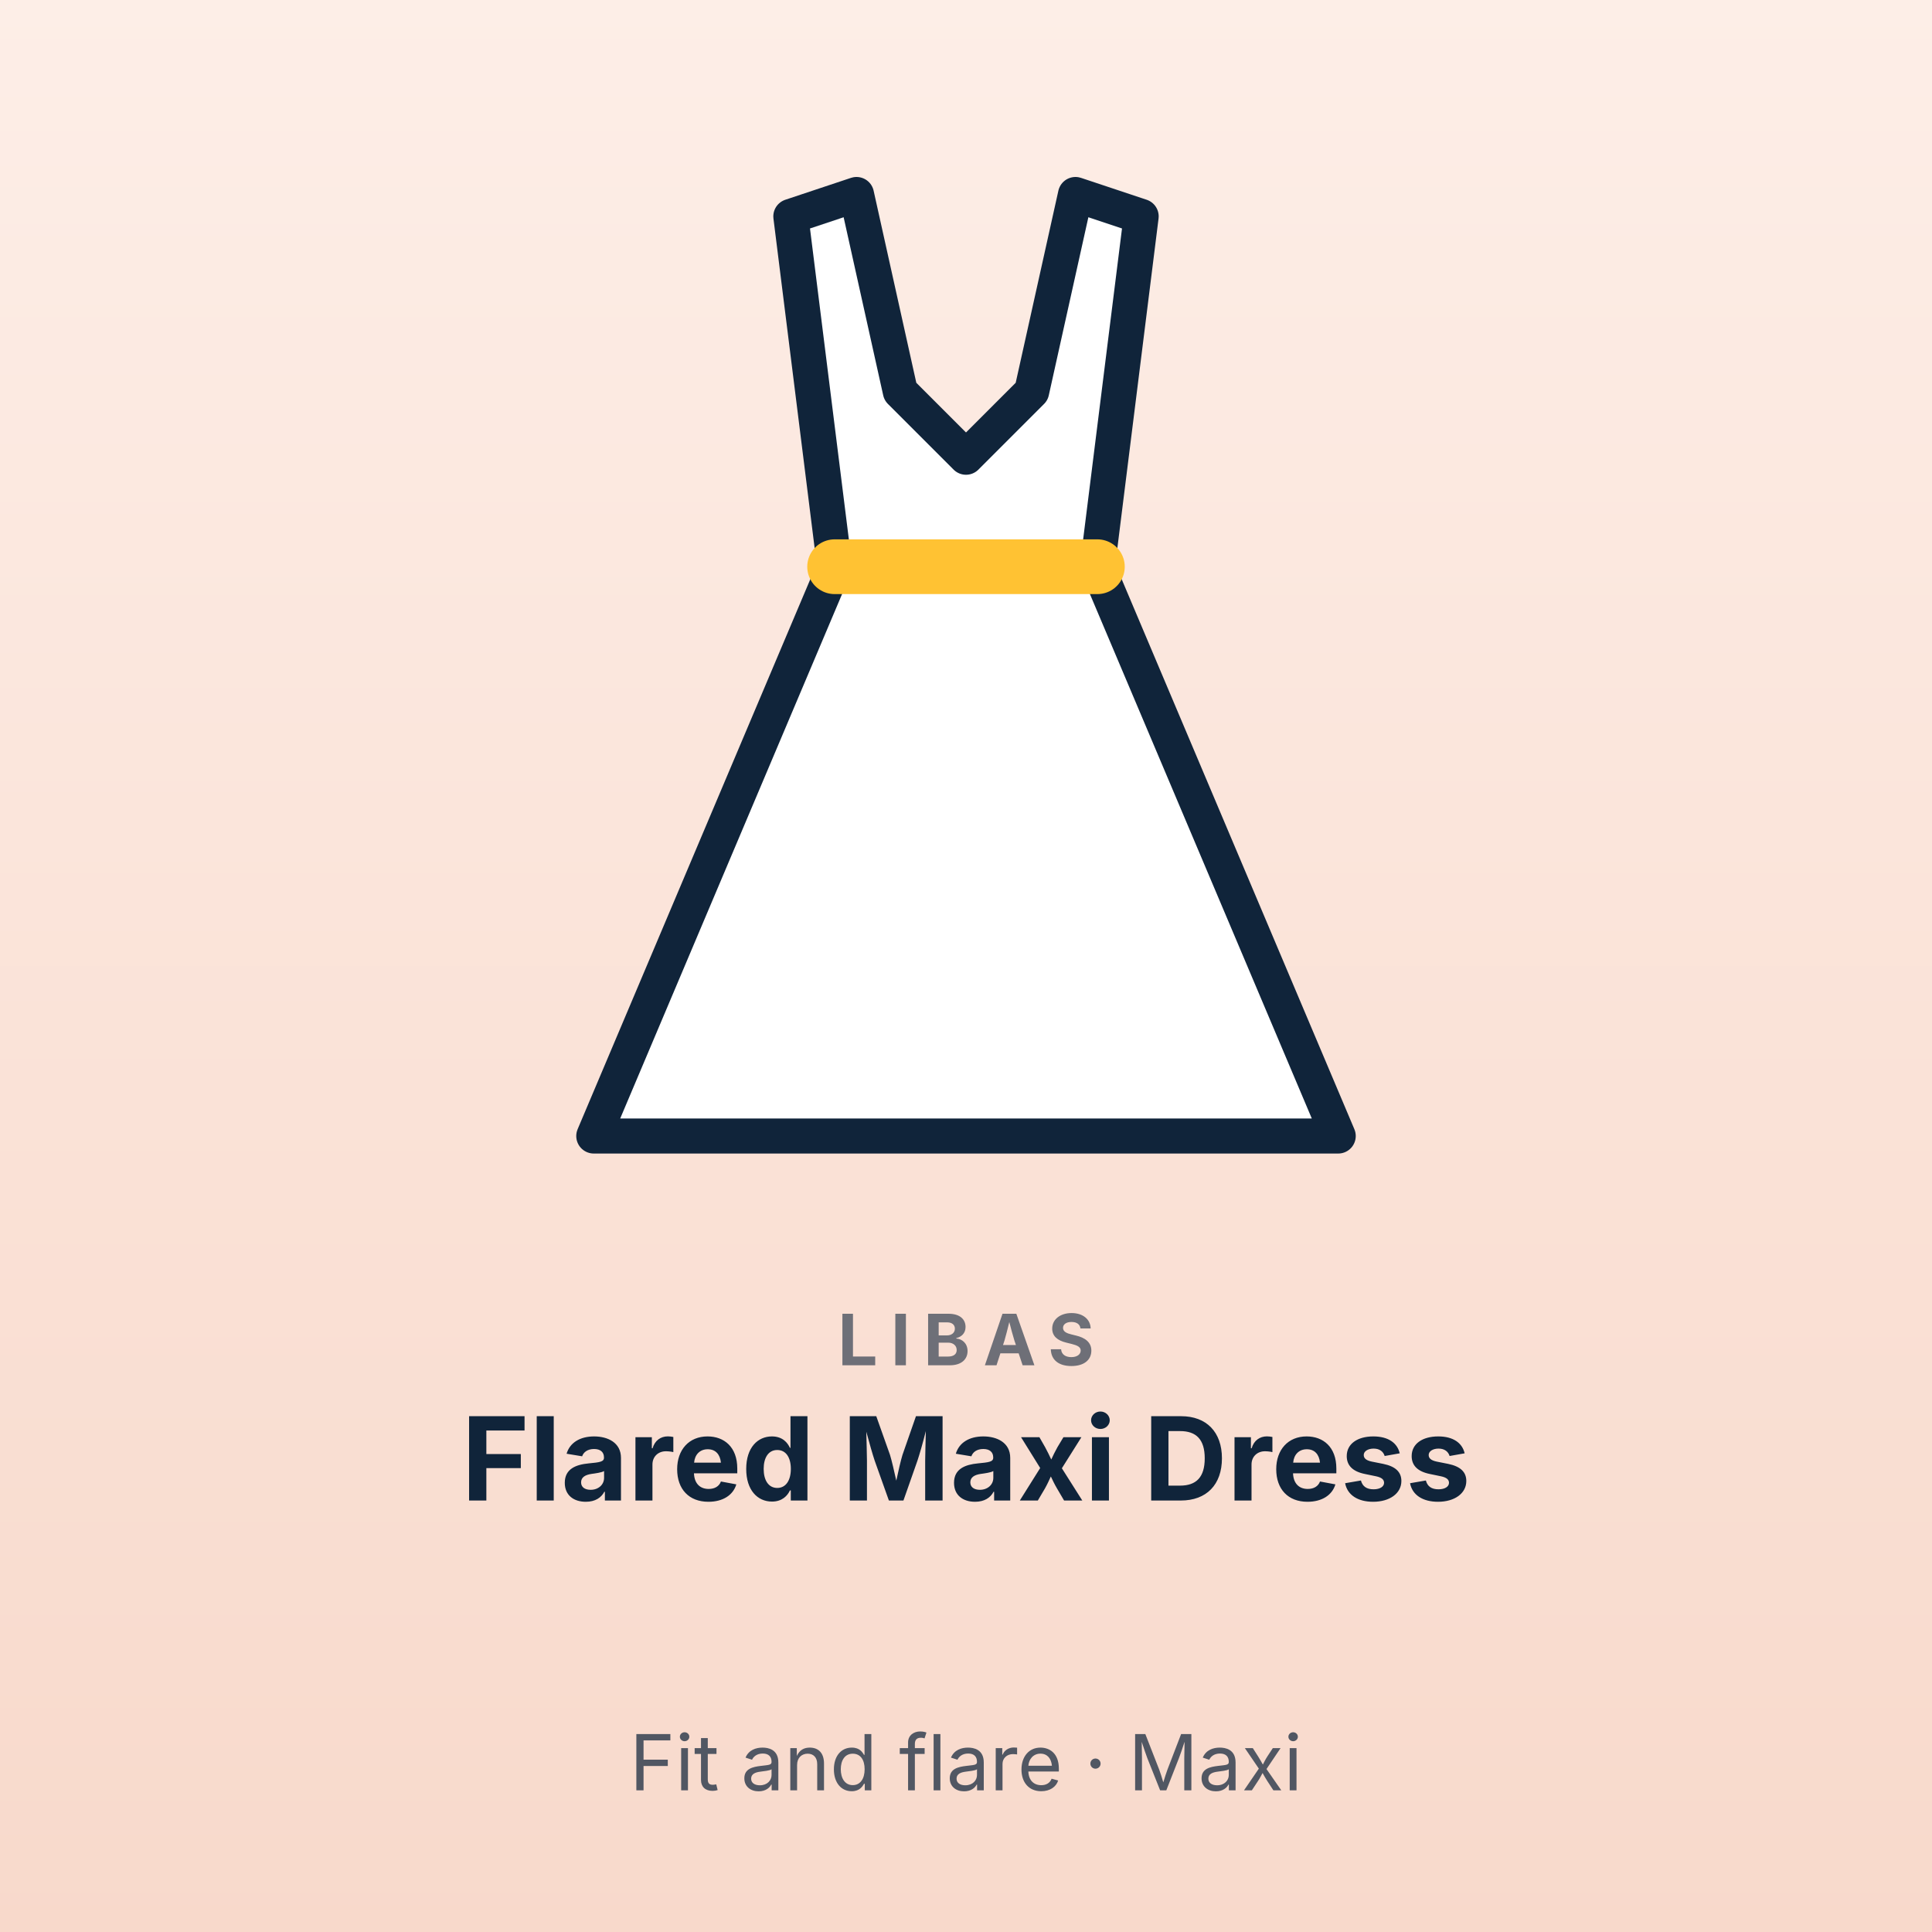
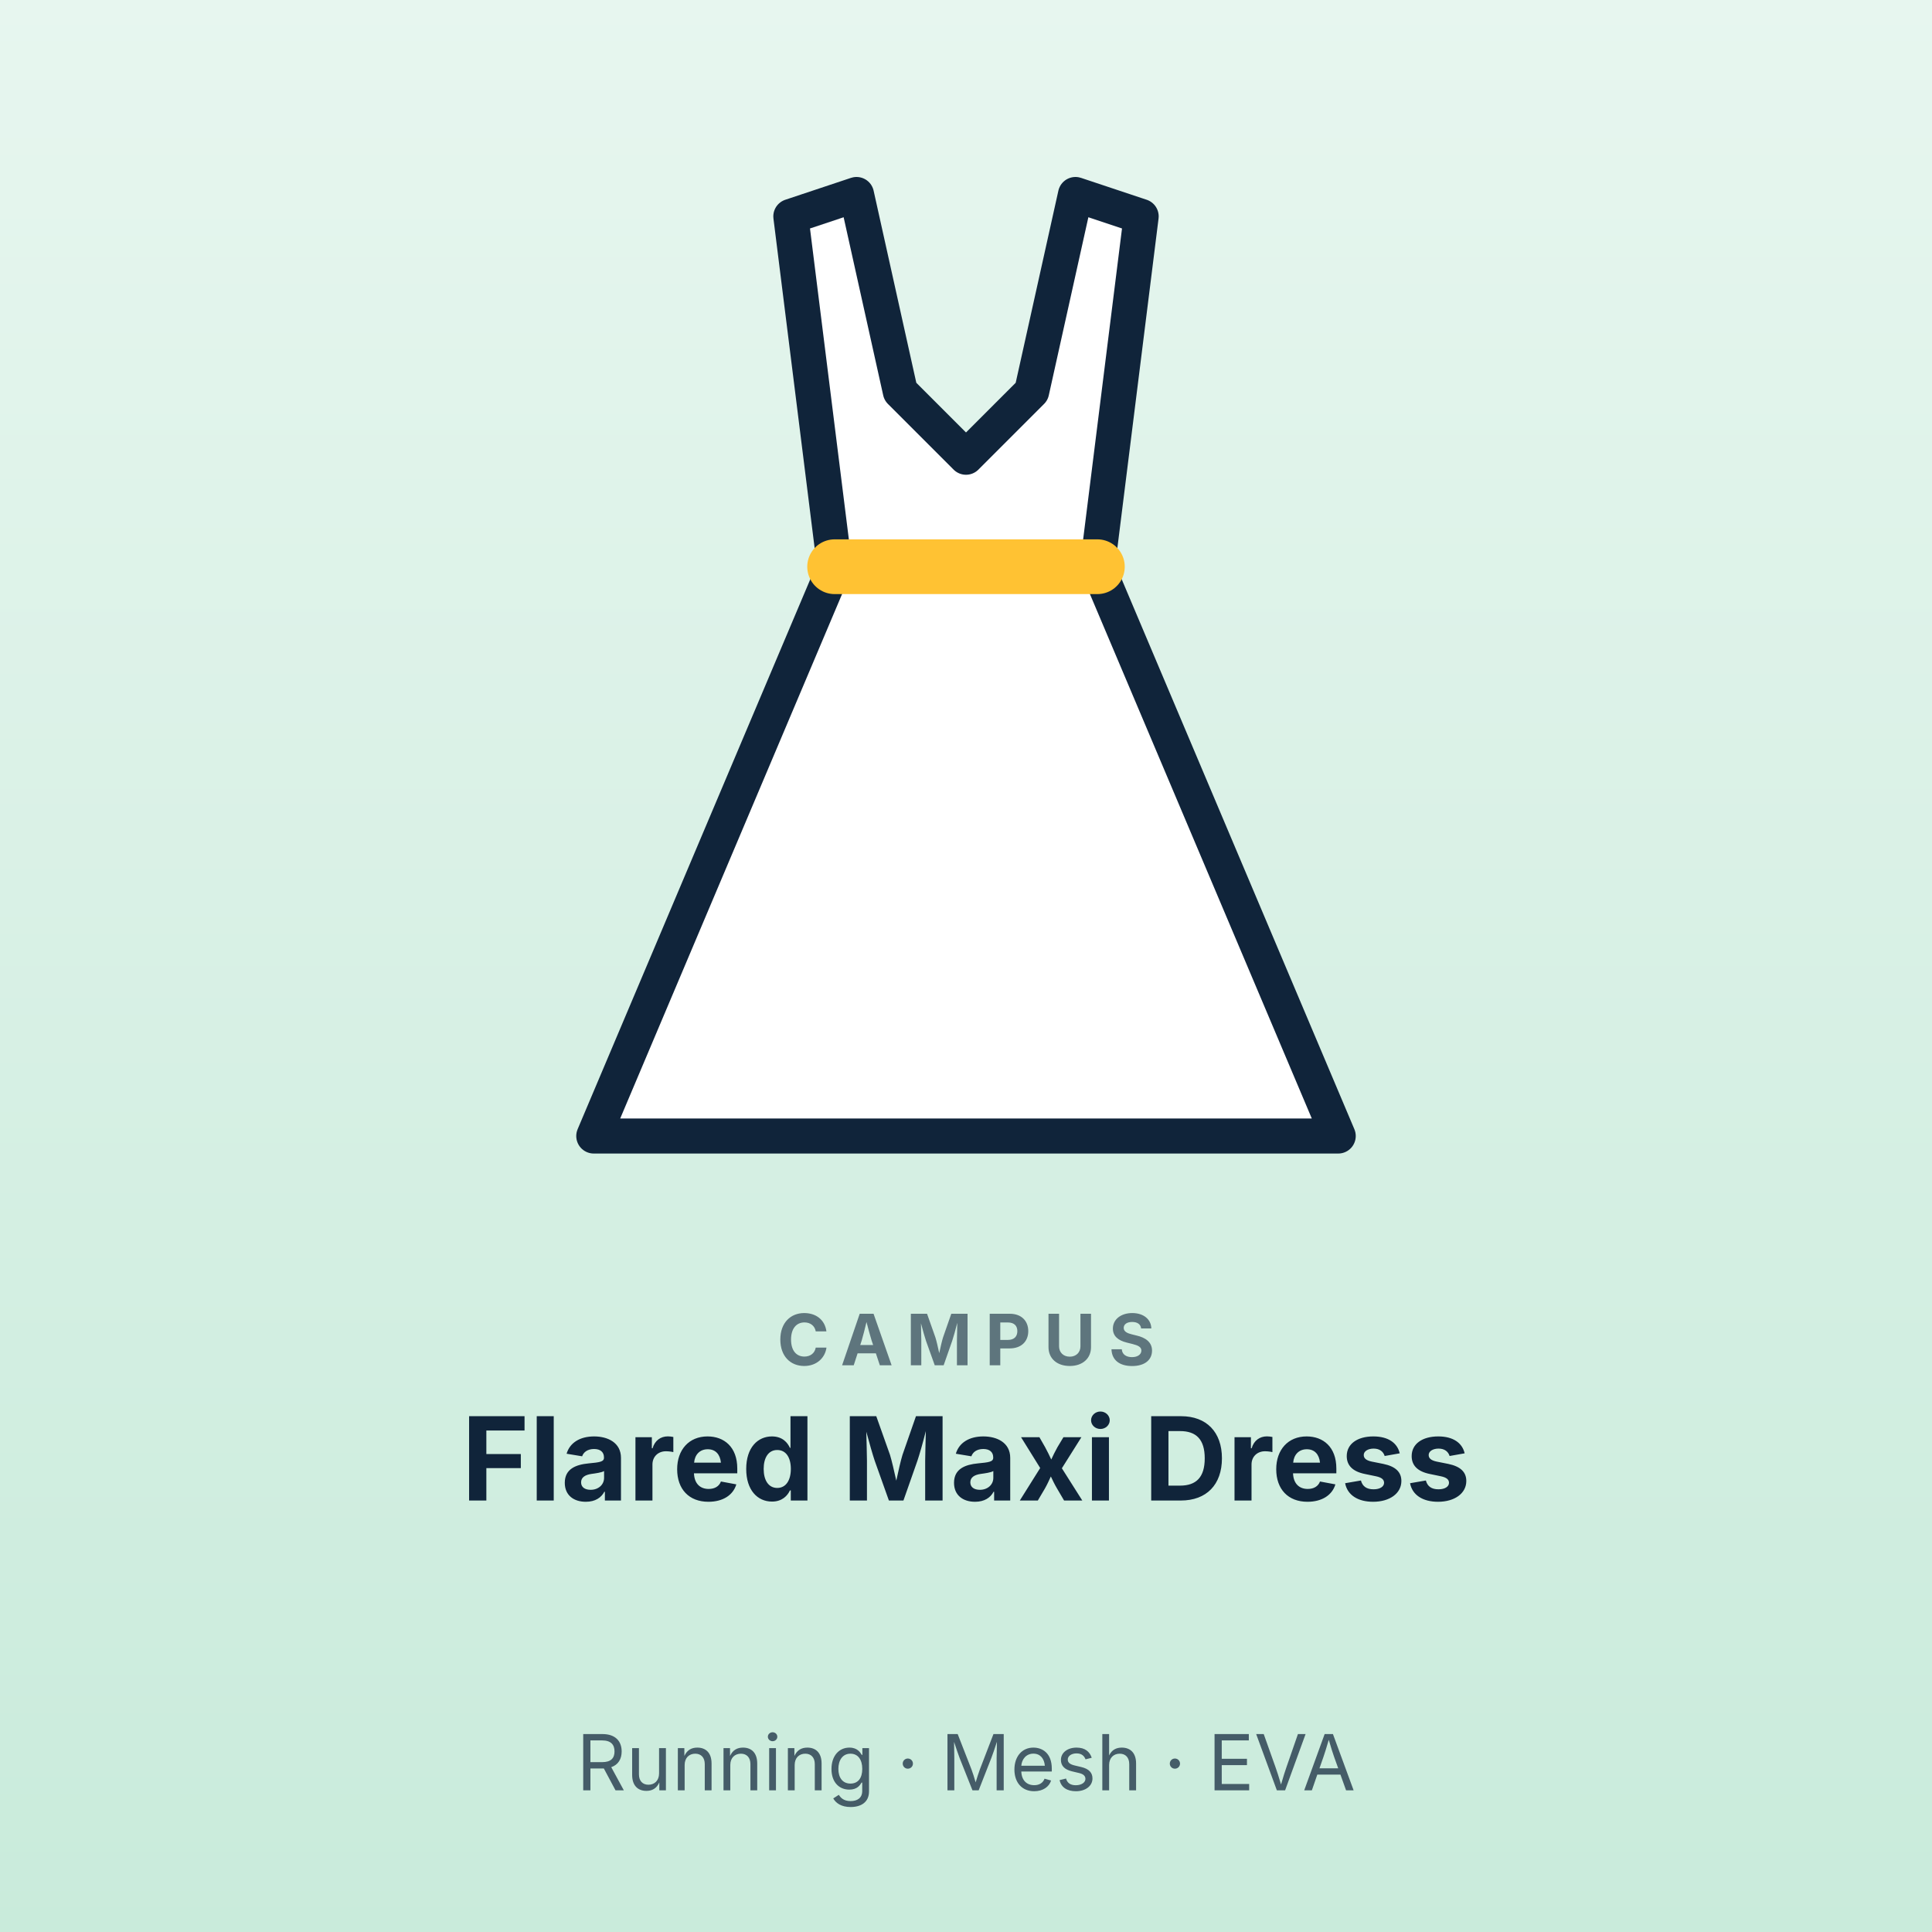
- <svg xmlns="http://www.w3.org/2000/svg" viewBox="0 0 600 600" role="img" aria-label="Libas Women's Georgette Flared Maxi Dress (Red)">
+ <svg xmlns="http://www.w3.org/2000/svg" viewBox="0 0 600 600" role="img" aria-label="Campus RAKE Men's Running Shoes (Navy)">
  <defs>
    <linearGradient id="g" x1="0" y1="0" x2="0" y2="1">
-       <stop offset="0" stop-color="#fdeee7" />
-       <stop offset="1" stop-color="#f8d9cb" />
+       <stop offset="0" stop-color="#e7f6ef" />
+       <stop offset="1" stop-color="#c9ebdb" />
    </linearGradient>
  </defs>
  <rect width="600" height="600" fill="url(#g)" />
  <g transform="translate(130 40) scale(3.4)">
    <path d="M40 6 L44 24 L50 30 L56 24 L60 6 L66 8 L62 40 L84 92 H16 L38 40 L34 8 Z" fill="#fff" stroke="#10243a" stroke-width="3.2" stroke-linejoin="round" stroke-linecap="round" />
    <line x1="38" y1="40" x2="62" y2="40" stroke="#ffc233" stroke-width="5" stroke-linecap="round" />
  </g>
-   <text x="300" y="424" text-anchor="middle" font-family="Inter, Arial, sans-serif" font-size="22" font-weight="700" letter-spacing="4" fill="#10243a" opacity=".6">LIBAS</text>
+   <text x="300" y="424" text-anchor="middle" font-family="Inter, Arial, sans-serif" font-size="22" font-weight="700" letter-spacing="4" fill="#10243a" opacity=".6">CAMPUS</text>
  <text x="300" y="466" text-anchor="middle" font-family="Inter, Arial, sans-serif" font-size="36" font-weight="700" fill="#10243a">Flared Maxi Dress</text>
-   <text x="300" y="556" text-anchor="middle" font-family="Inter, Arial, sans-serif" font-size="24" fill="#10243a" opacity=".72">Fit and flare  ·  Maxi</text>
+   <text x="300" y="556" text-anchor="middle" font-family="Inter, Arial, sans-serif" font-size="24" fill="#10243a" opacity=".72">Running  ·  Mesh  ·  EVA</text>
</svg>
